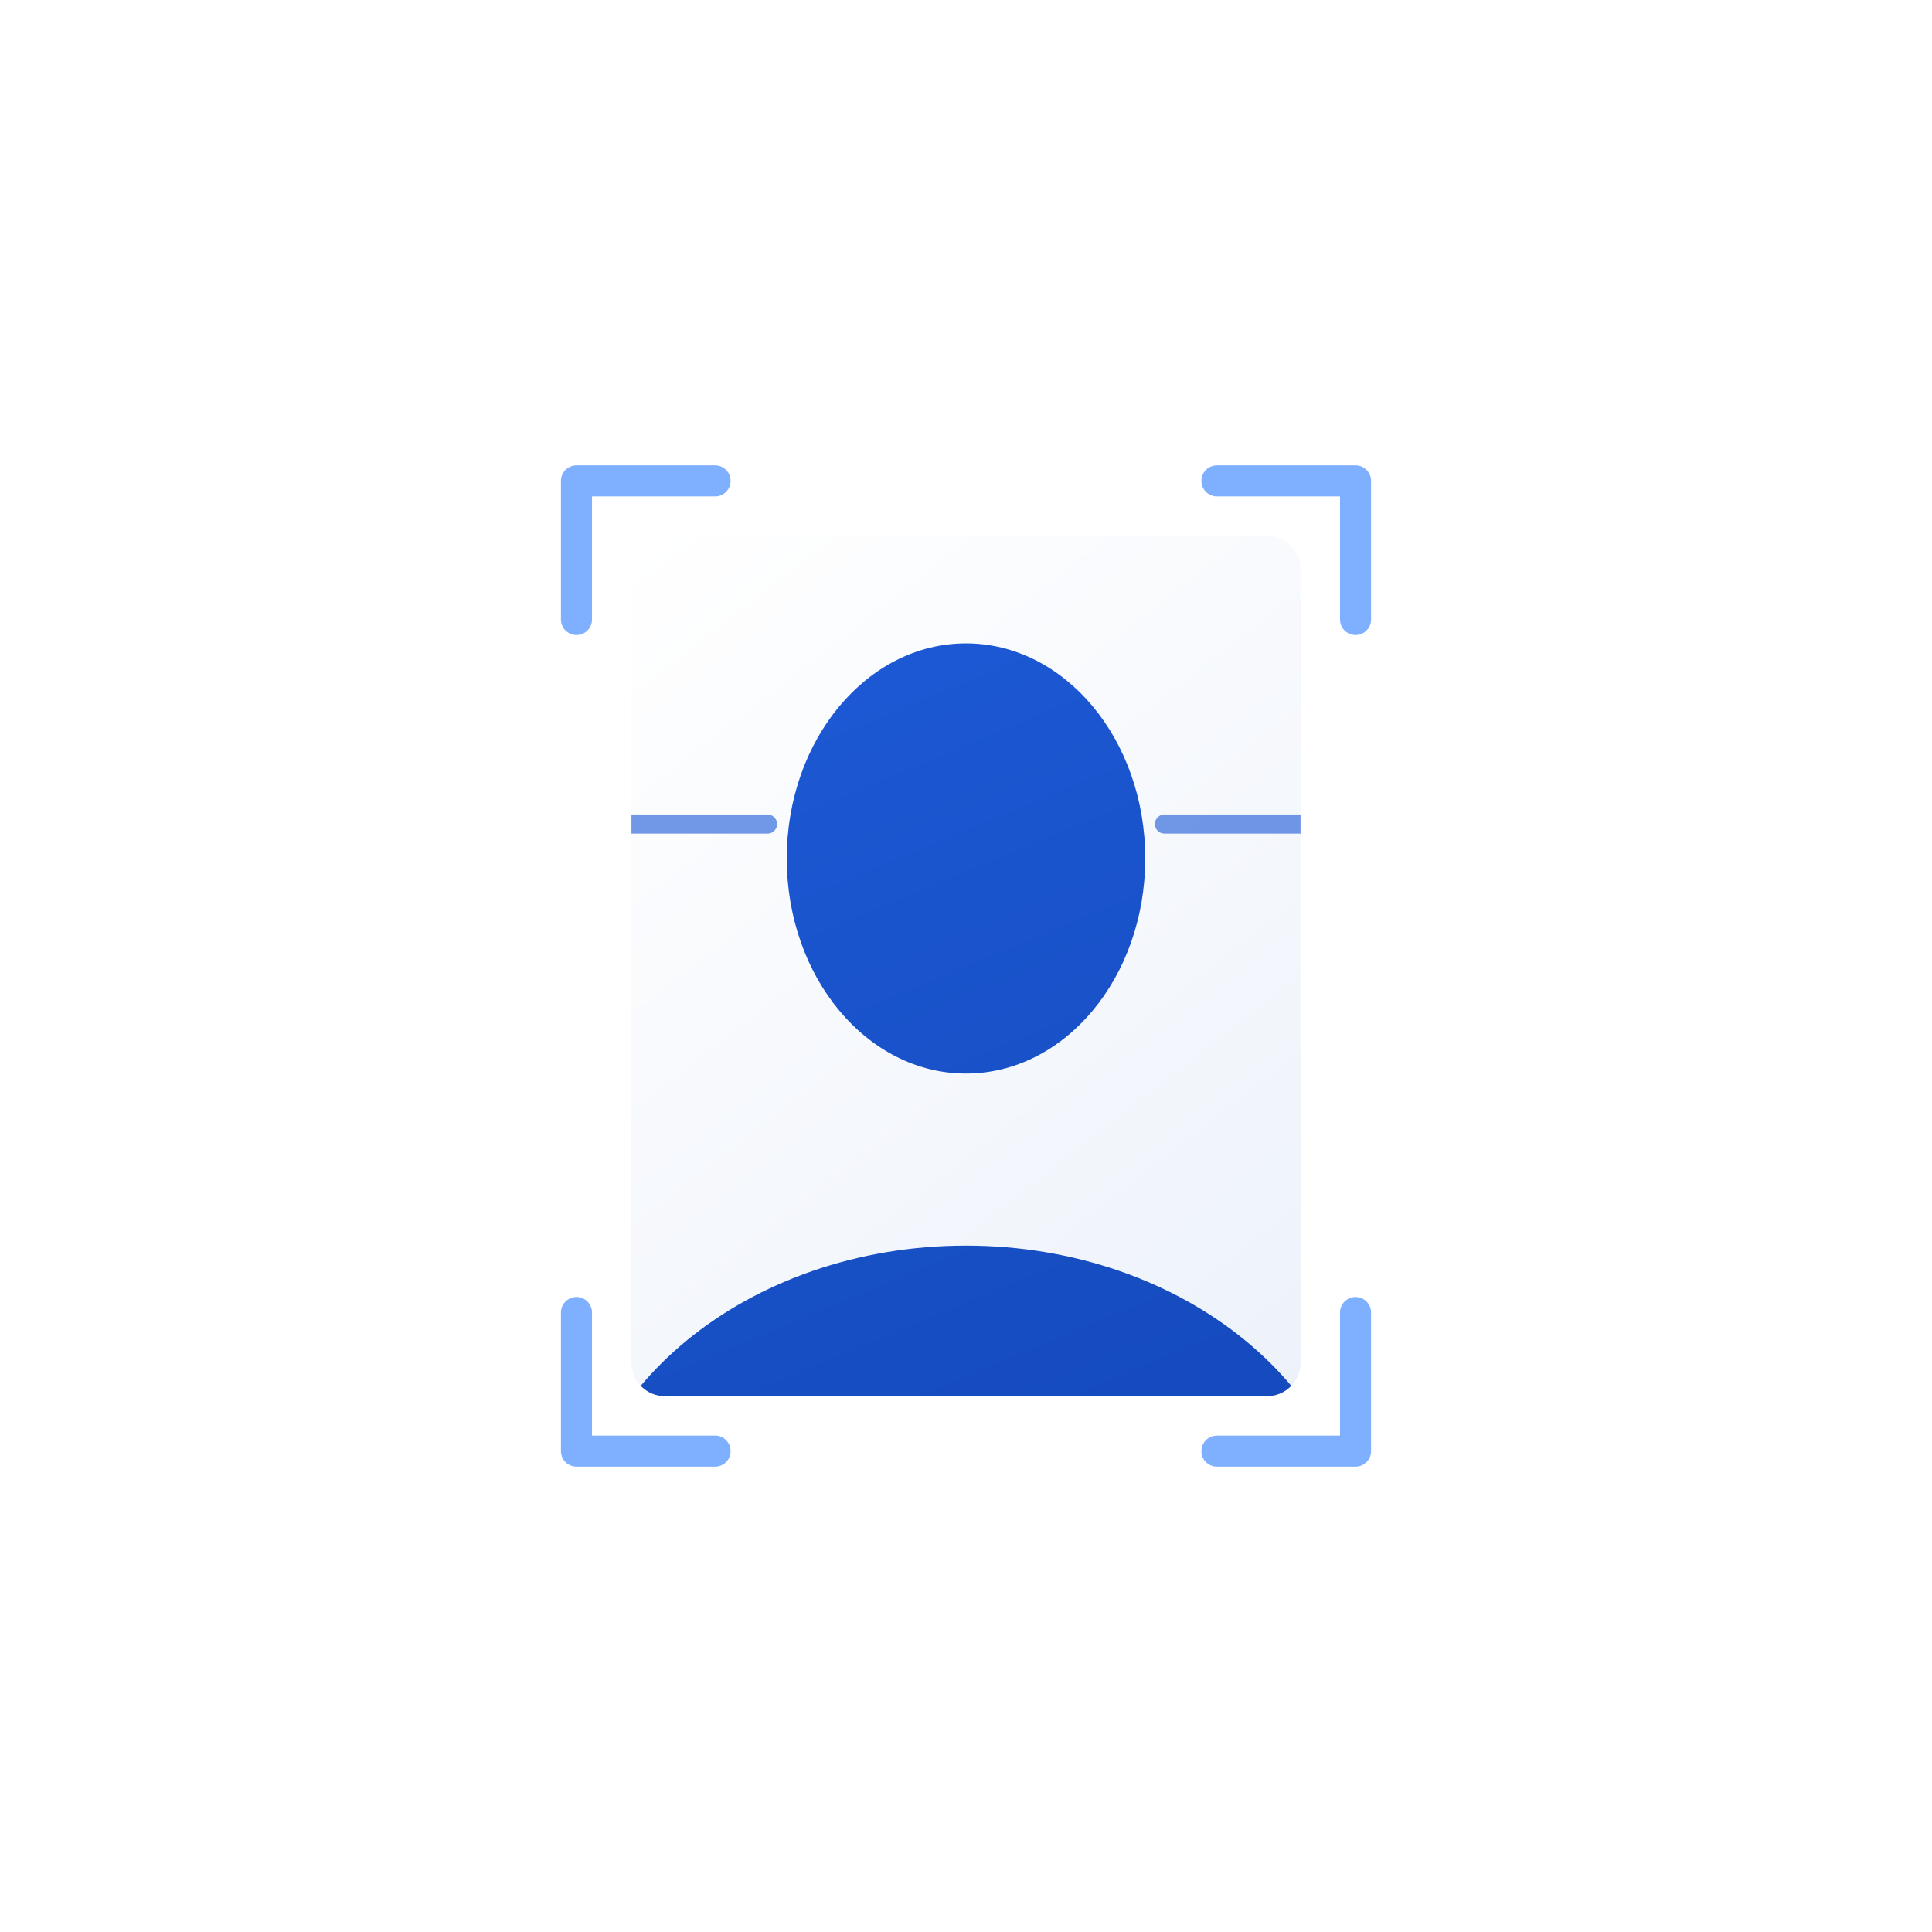
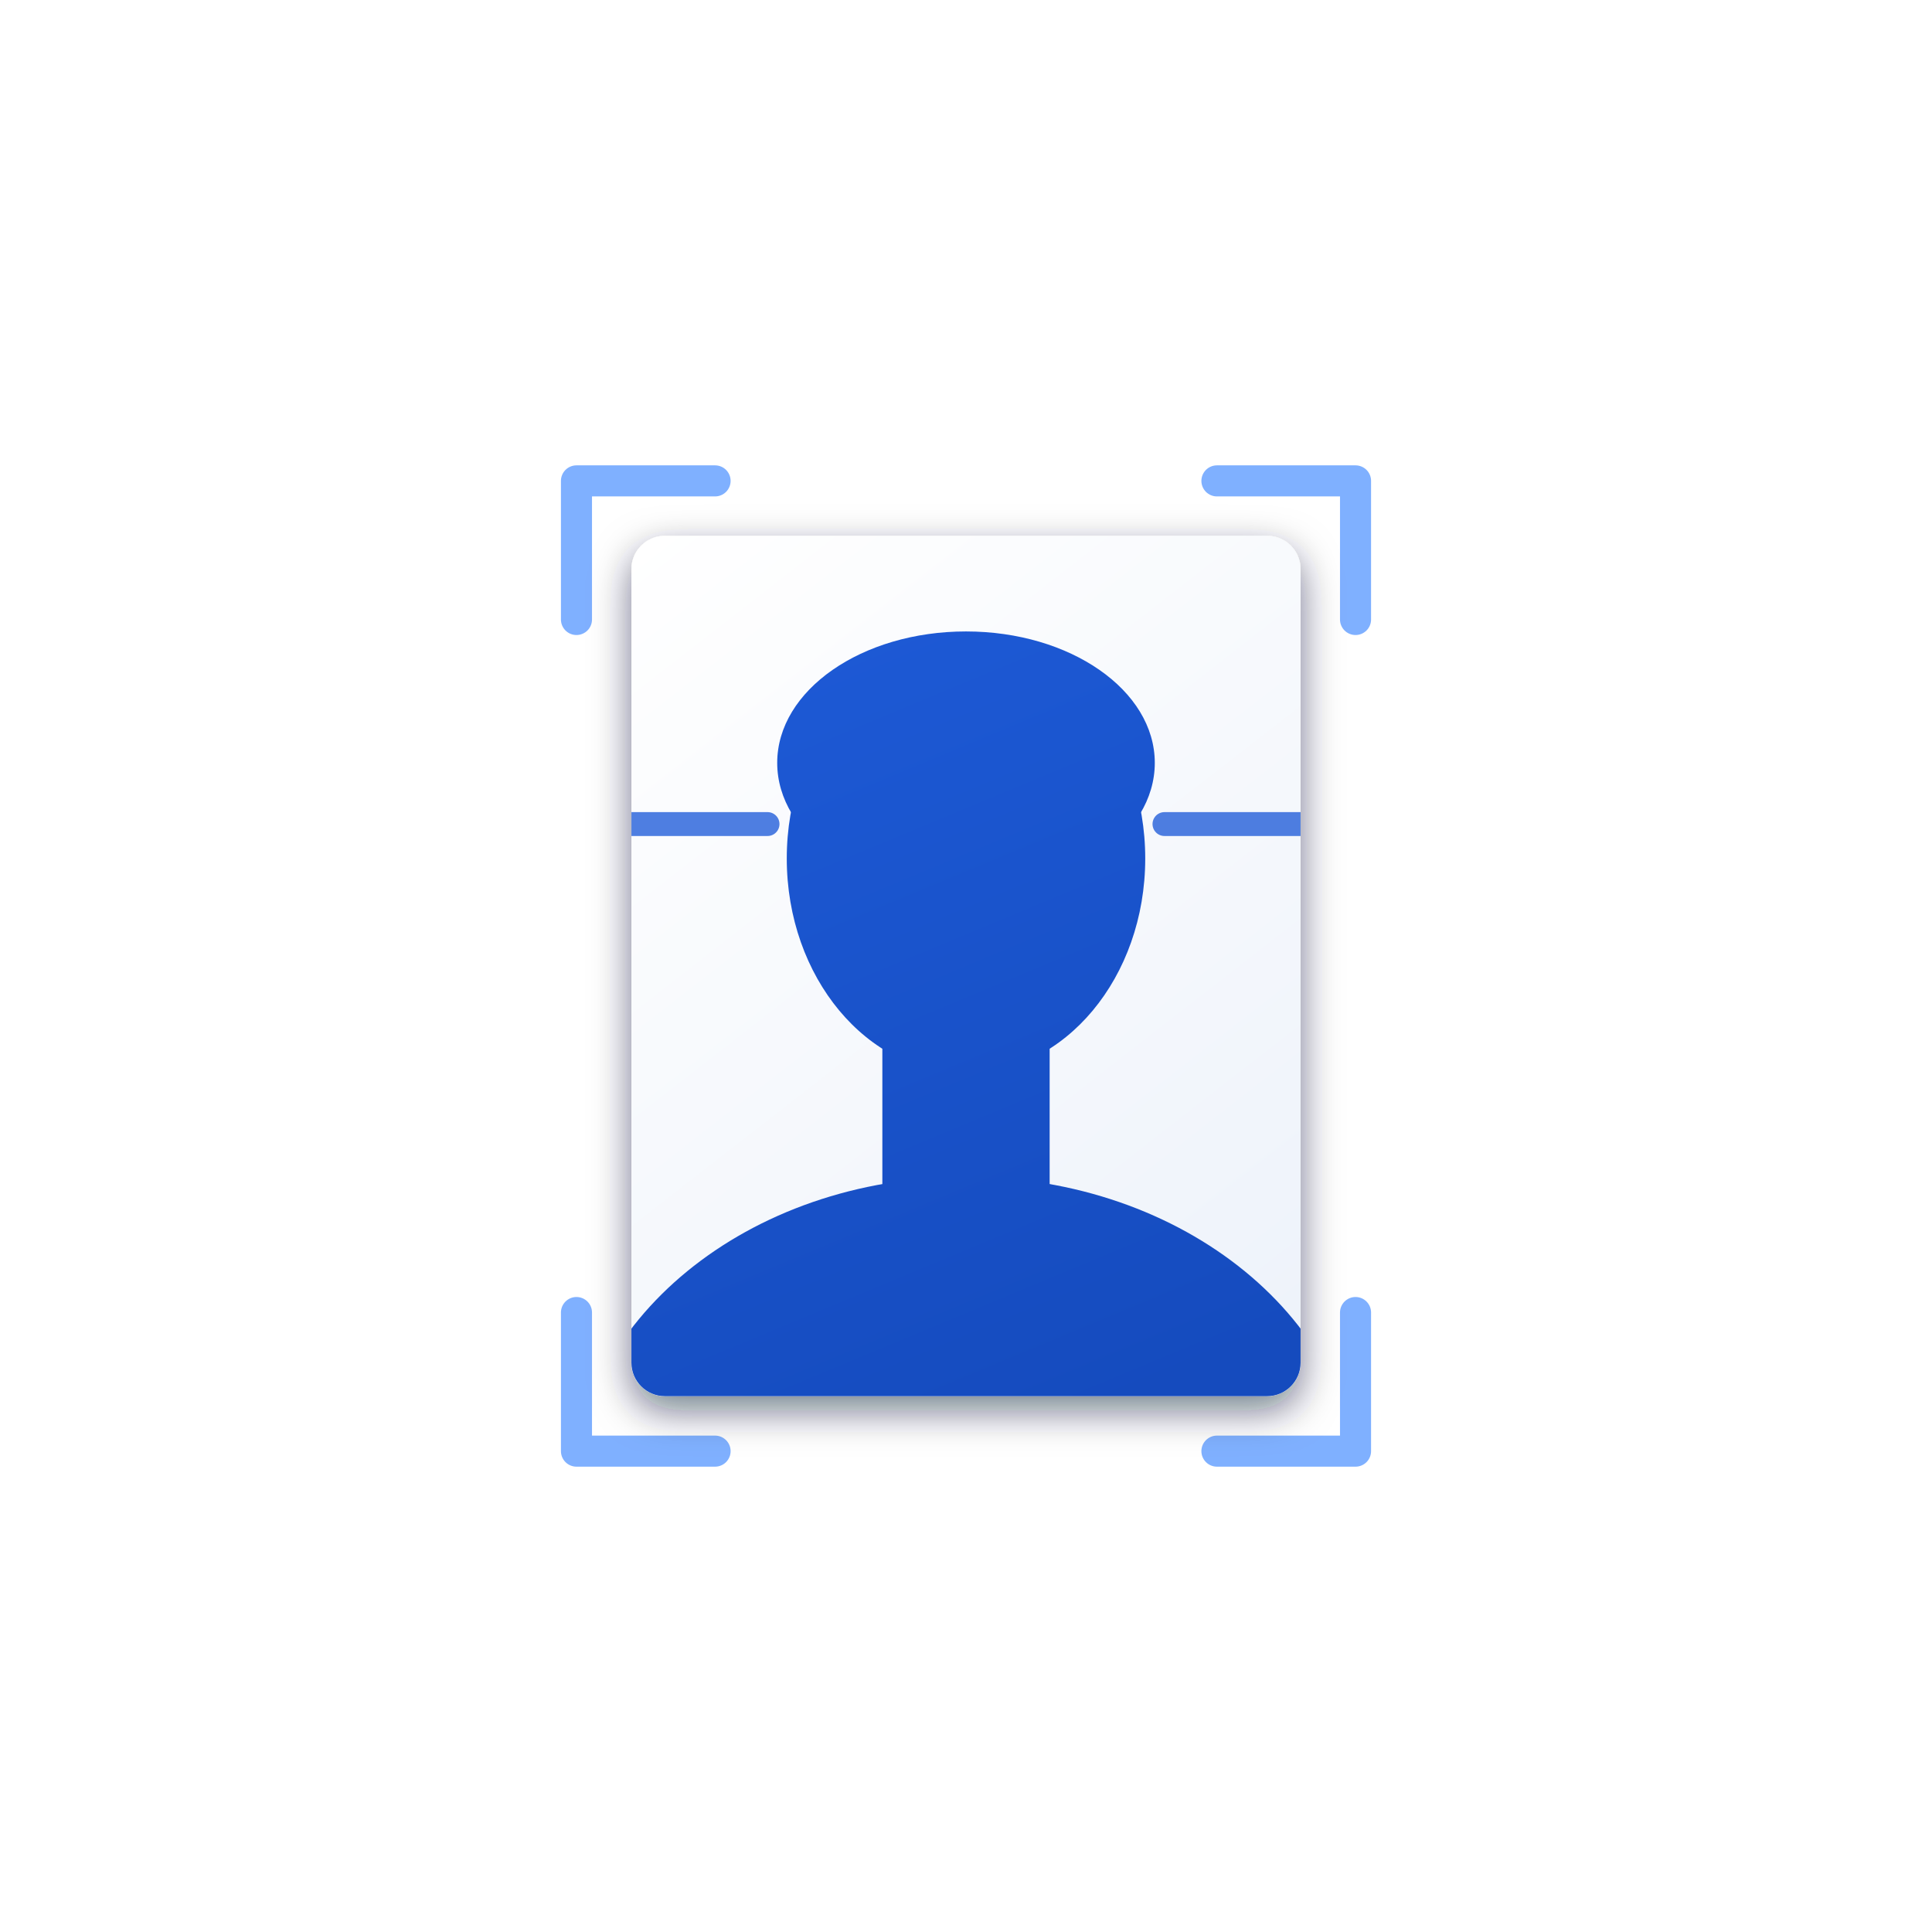
<svg xmlns="http://www.w3.org/2000/svg" width="1152" height="1152" viewBox="0 0 1152 1152">
  <defs>
    <linearGradient id="card" gradientUnits="userSpaceOnUse" x1="220.0" y1="110.0" x2="780.0" y2="830.0">
      <stop offset="0" stop-color="#FFFFFF" />
      <stop offset="1" stop-color="#EDF2FA" />
    </linearGradient>
    <linearGradient id="figure" gradientUnits="userSpaceOnUse" x1="350.0" y1="110.0" x2="650.0" y2="830.0">
      <stop offset="0" stop-color="#1E5BD8" />
      <stop offset="1" stop-color="#154BBE" />
    </linearGradient>
    <clipPath id="cardClip">
      <rect x="220.0" y="110.0" width="560.0" height="720.0" rx="28.0" />
    </clipPath>
+     <clipPath id="hairClip">
+       <rect x="220.0" y="110.0" width="560.0" height="241.2" />
+     </clipPath>
+     <filter id="cardShadow" x="-20%" y="-20%" width="140%" height="140%">
+       <feDropShadow dx="0" dy="12.0" stdDeviation="16.0" flood-color="#071634" flood-opacity="0.55" />
+     </filter>
  </defs>
  <g transform="translate(219.76 241.14) scale(0.71248)">
    <path d="M 290.0 64.0 L 174.0 64.0 L 174.0 180.0" fill="none" stroke="#7FB0FF" stroke-width="26.0" stroke-linecap="round" stroke-linejoin="round" />
    <path d="M 710.0 64.0 L 826.0 64.0 L 826.0 180.0" fill="none" stroke="#7FB0FF" stroke-width="26.0" stroke-linecap="round" stroke-linejoin="round" />
    <path d="M 290.0 876.0 L 174.0 876.0 L 174.0 760.0" fill="none" stroke="#7FB0FF" stroke-width="26.0" stroke-linecap="round" stroke-linejoin="round" />
    <path d="M 710.0 876.0 L 826.0 876.0 L 826.0 760.0" fill="none" stroke="#7FB0FF" stroke-width="26.0" stroke-linecap="round" stroke-linejoin="round" />
-     <rect x="220.0" y="110.0" width="560.0" height="720.0" rx="28.0" fill="url(#card)" />
+     <rect x="220.0" y="110.0" width="560.0" height="720.0" rx="28.0" fill="url(#card)" filter="url(#cardShadow)" />
    <g clip-path="url(#cardClip)">
-       <ellipse cx="500.0" cy="974.0" rx="330.0" ry="270.0" fill="url(#figure)" />
+       <ellipse cx="500.0" cy="916.4" rx="330.0" ry="270.0" fill="url(#figure)" />
+       <rect x="430.0" y="500.0" width="140.0" height="202.4" rx="35.0" fill="url(#figure)" />
      <ellipse cx="500.0" cy="380.0" rx="150.0" ry="180.0" fill="url(#figure)" />
-       <path d="M 220.0 351.2 L 333.9 351.2                  M 666.1 351.2 L 780.0 351.2" stroke="#1E5BD8" stroke-opacity="0.62" stroke-width="16.0" stroke-linecap="round" />
+       <ellipse cx="500.0" cy="300.0" rx="158.0" ry="110.0" fill="url(#figure)" clip-path="url(#hairClip)" />
+       <path d="M 220.0 351.2 L 333.9 351.2                  M 666.1 351.2 L 780.0 351.2" stroke="#1E5BD8" stroke-opacity="0.78" stroke-width="20.0" stroke-linecap="round" />
    </g>
  </g>
</svg>
